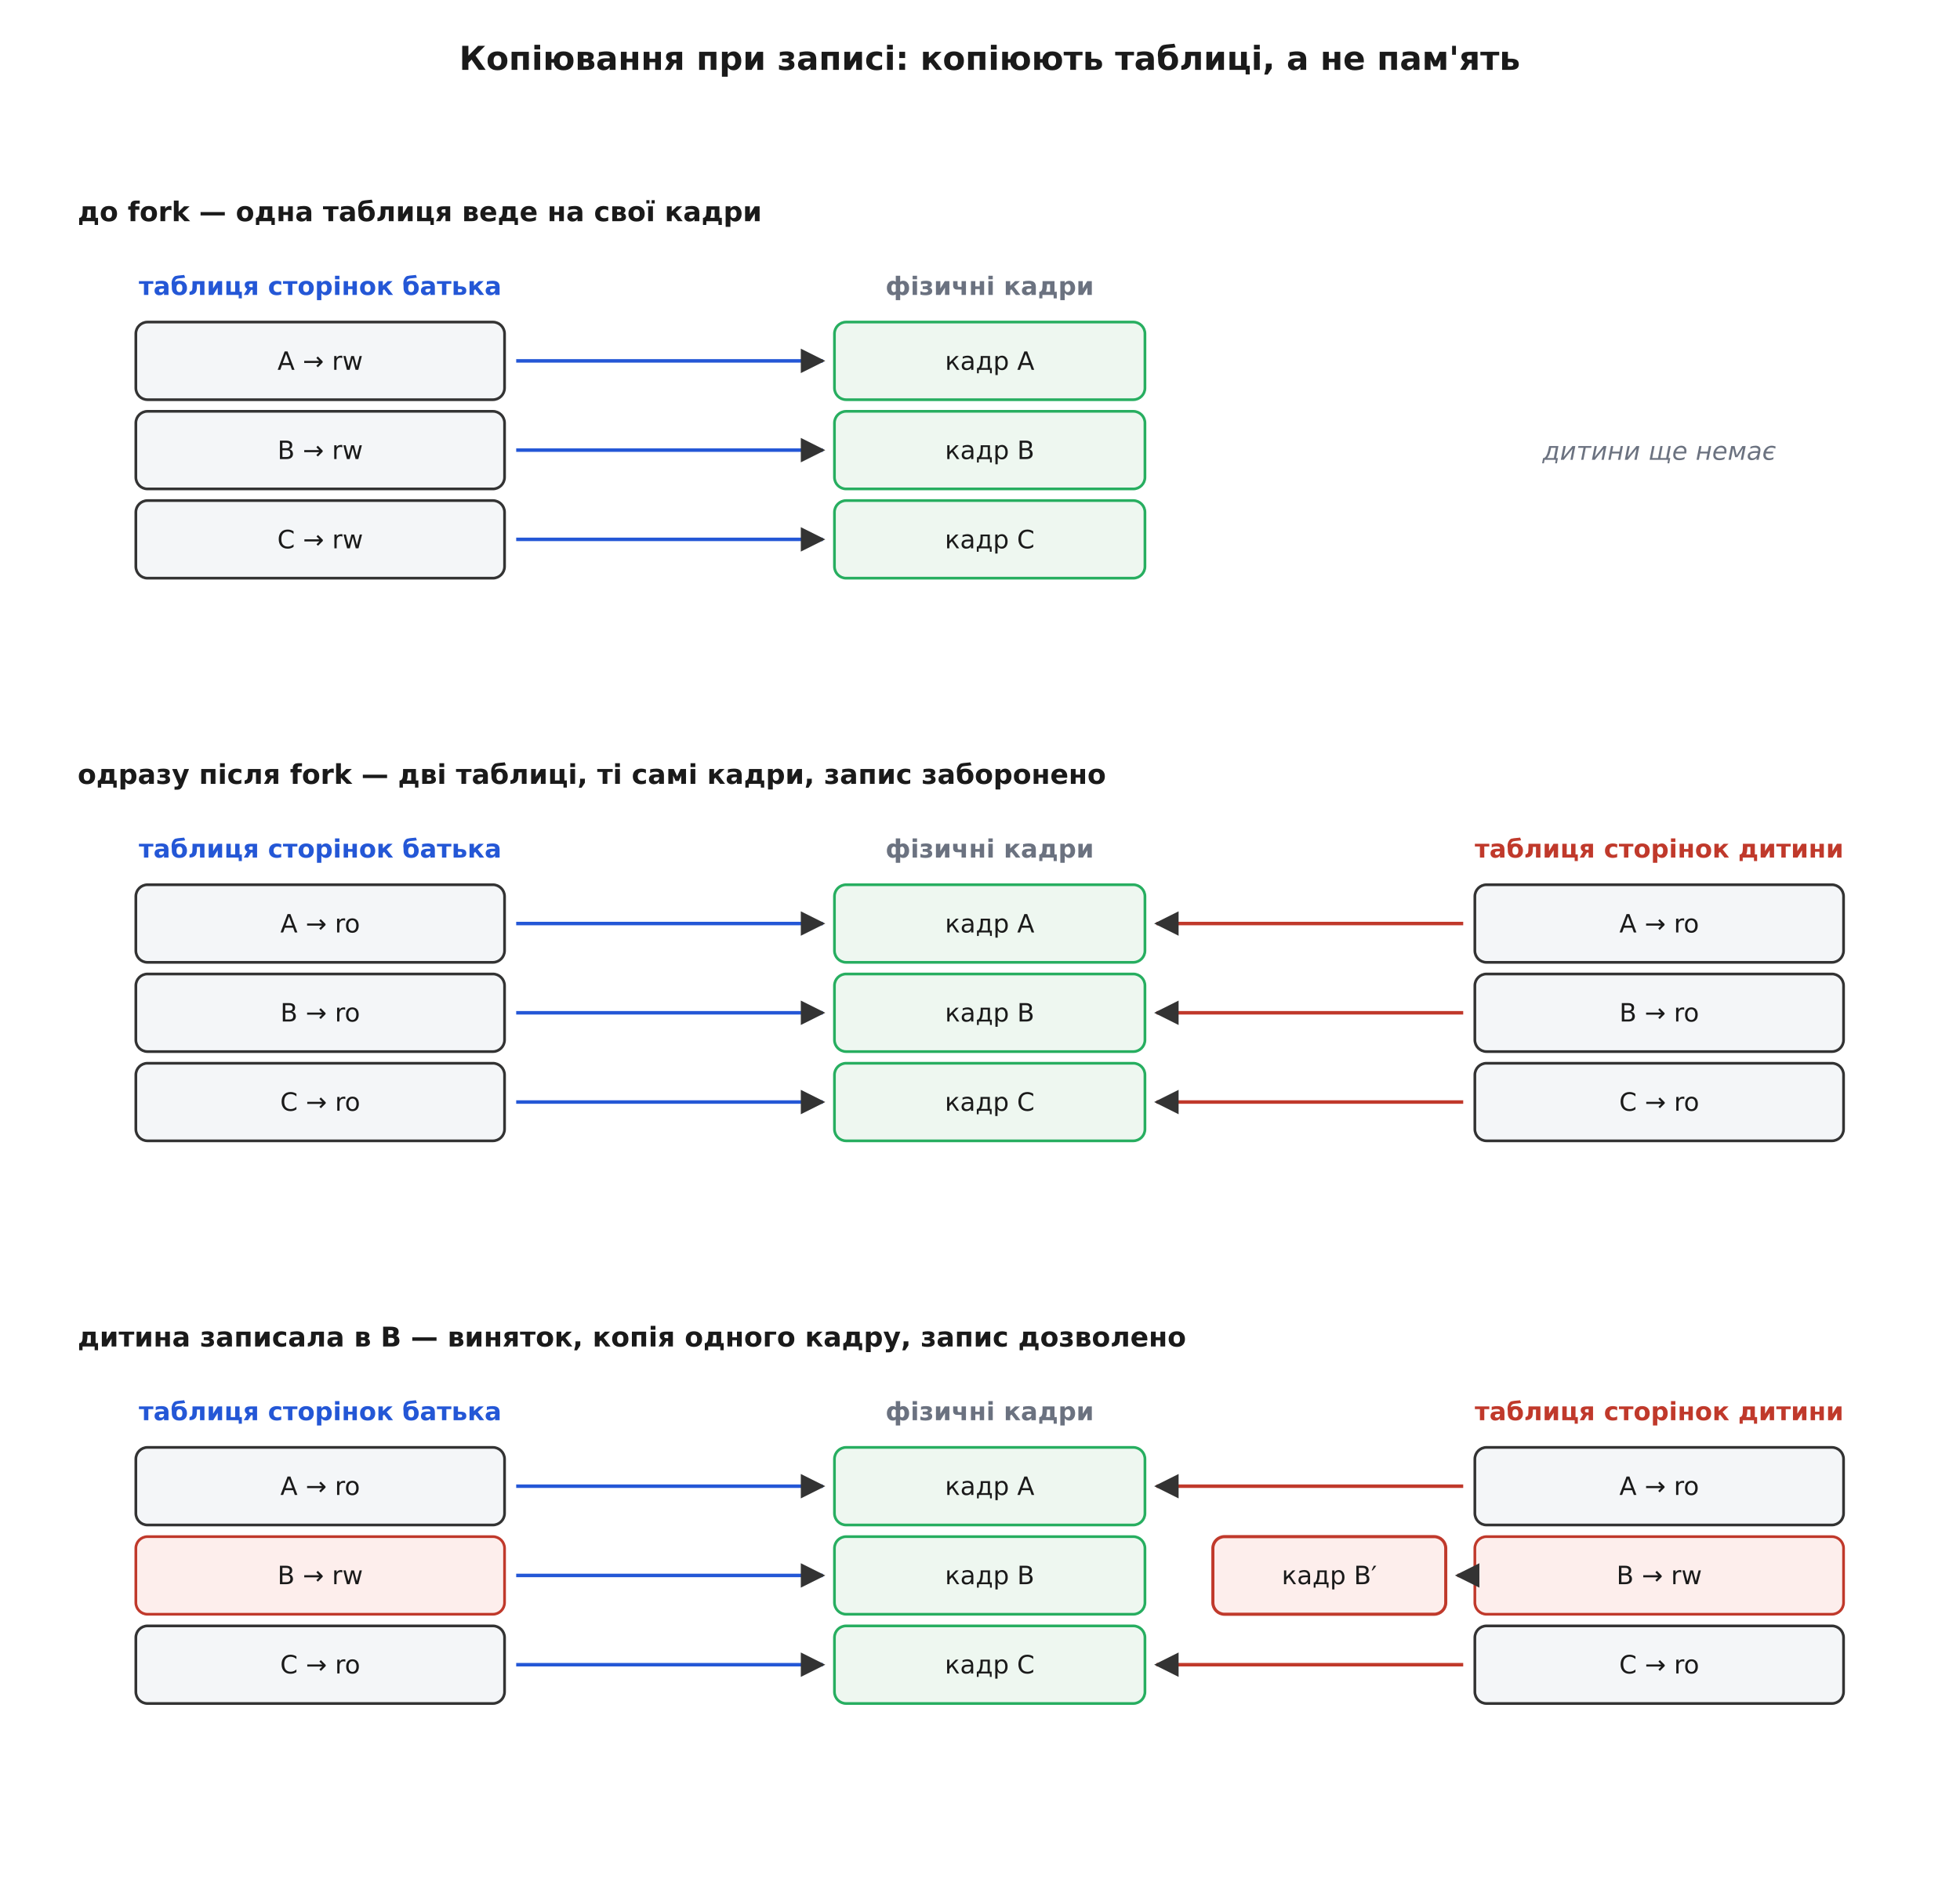
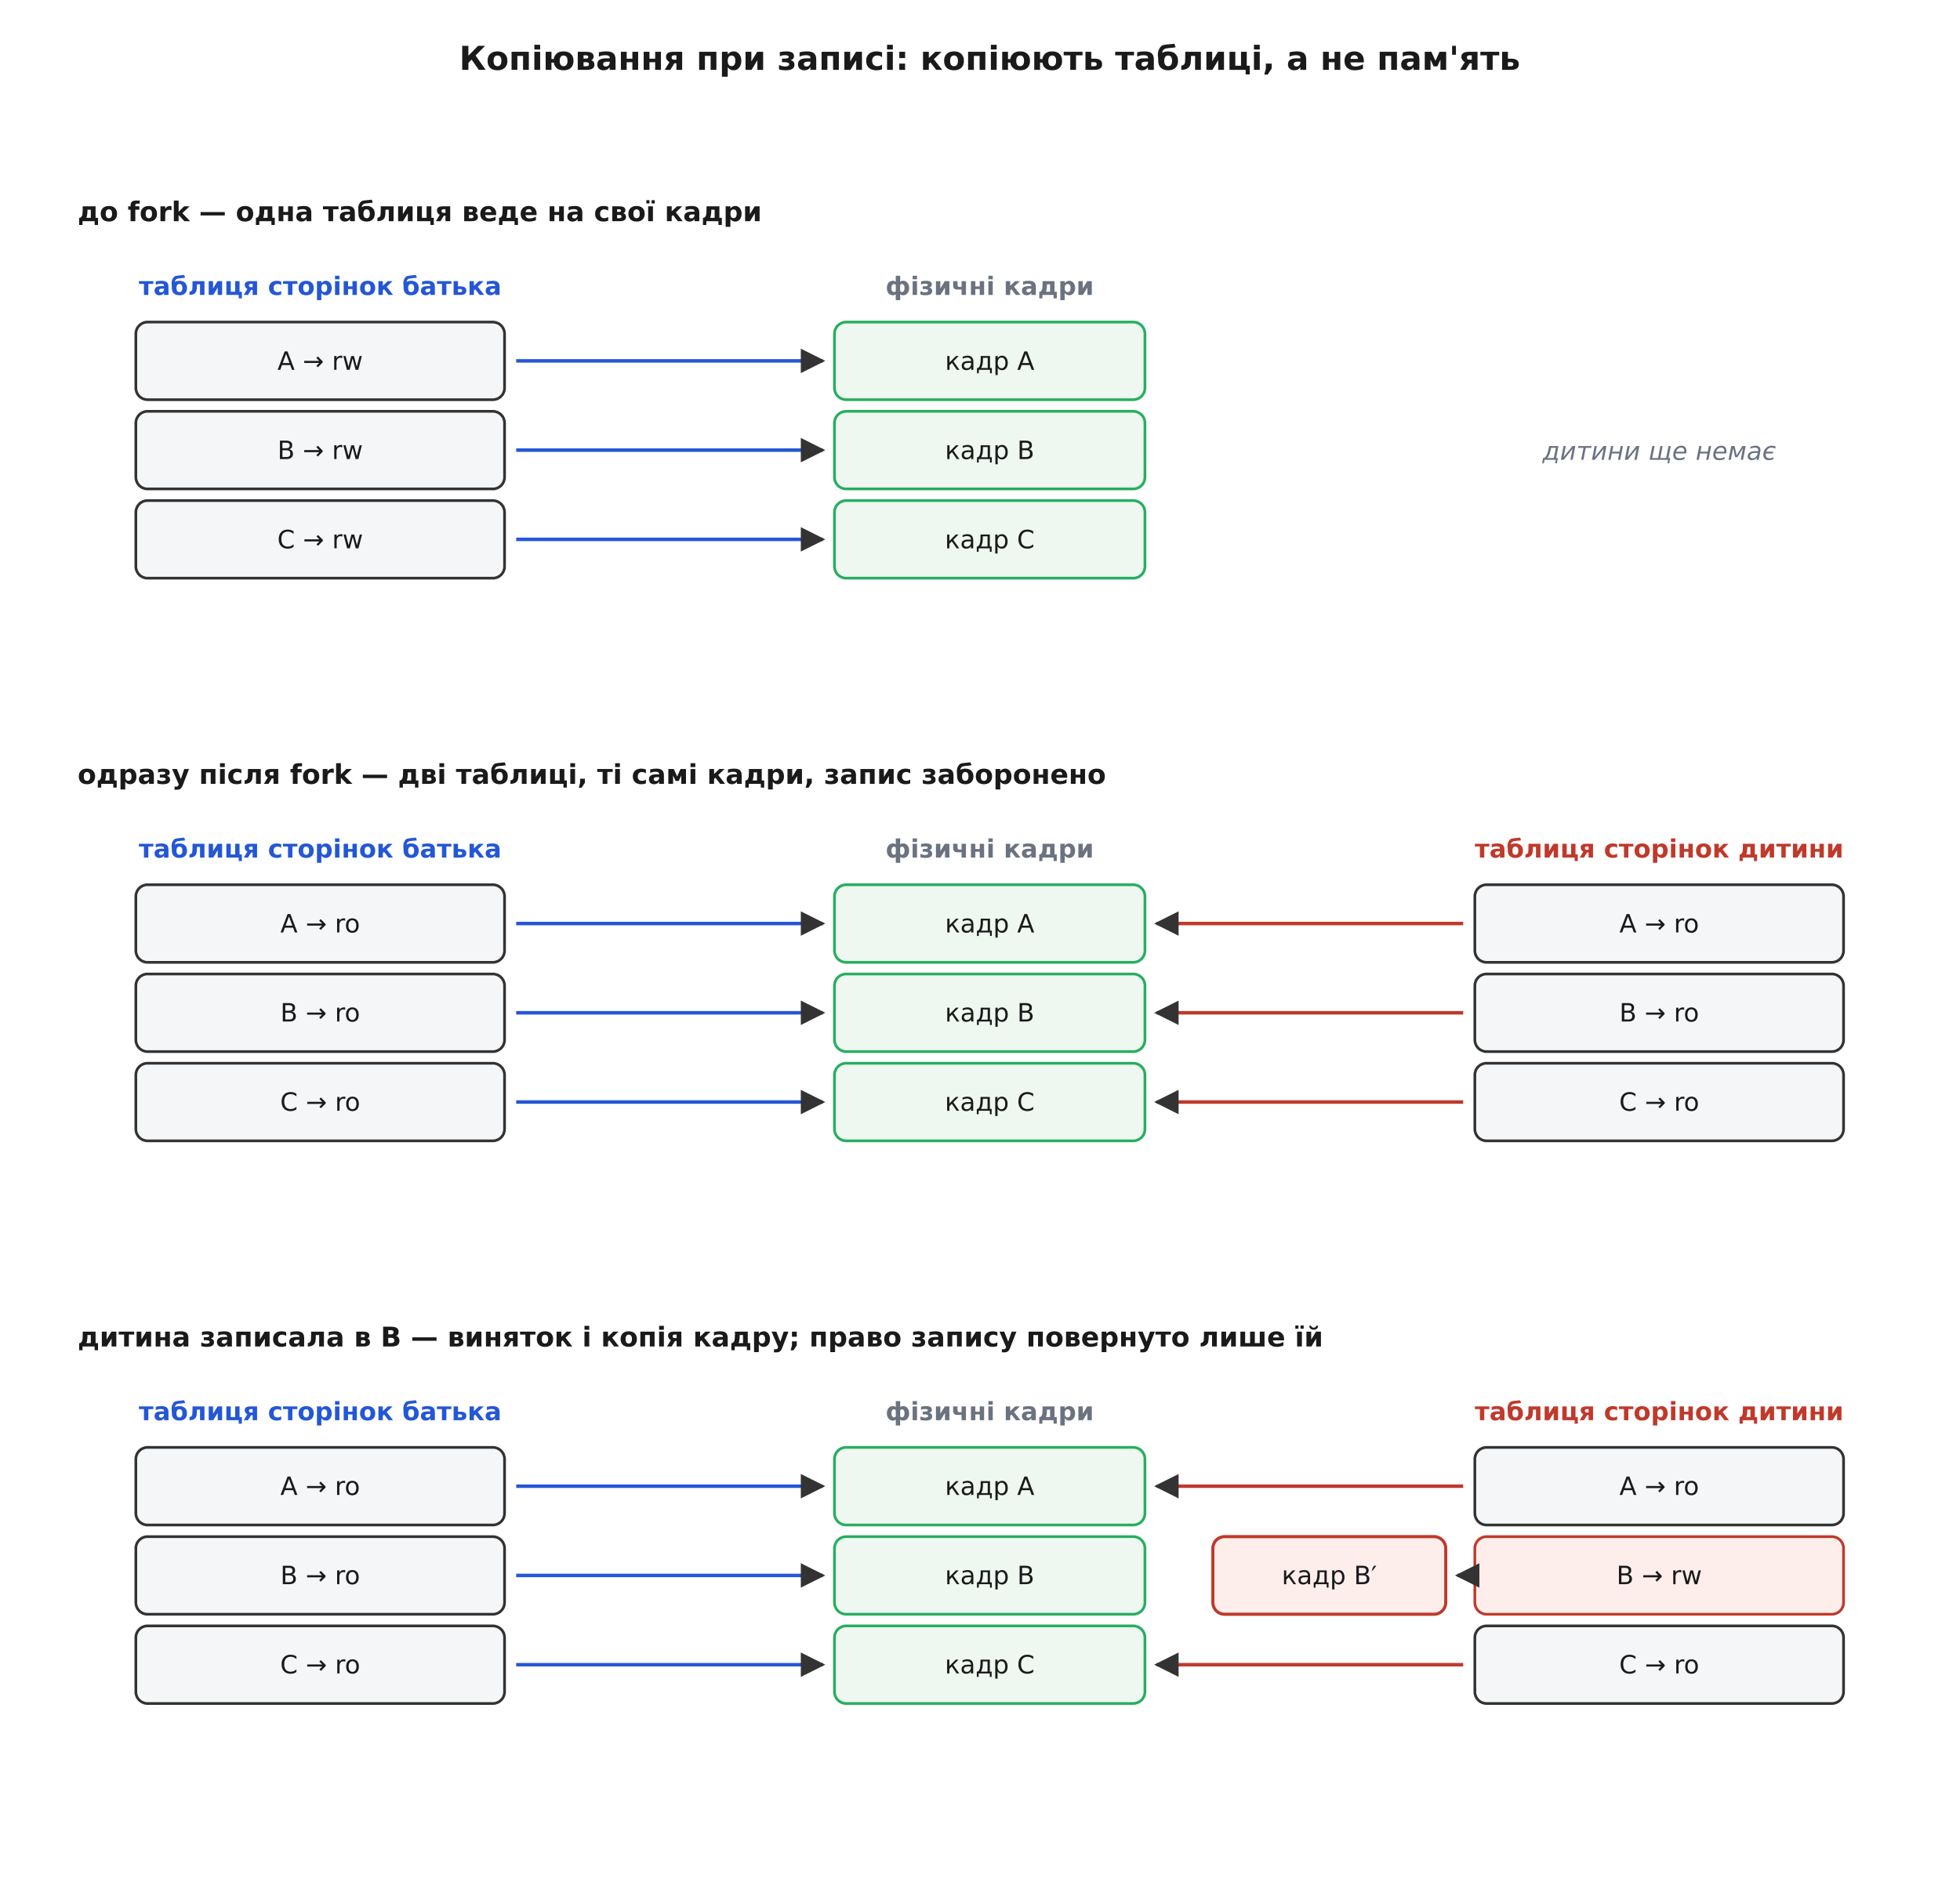
<svg xmlns="http://www.w3.org/2000/svg" viewBox="-10 -10 1010 970" font-family="'Segoe UI', 'DejaVu Sans', Arial, sans-serif">
  <rect x="-10" y="-10" width="1010" height="970" fill="#ffffff" />
  <defs>
    <marker id="arrow" viewBox="0 0 10 10" refX="9" refY="5" markerWidth="7" markerHeight="7" orient="auto-start-reverse">
      <path d="M0 0 L10 5 L0 10 z" fill="#333333" />
    </marker>
  </defs>
  <text x="500.0" y="26.0" font-family="'Segoe UI', 'DejaVu Sans', Arial, sans-serif" font-size="17" fill="#1a1a1a" text-anchor="middle" font-weight="700">Копіювання при записі: копіюють таблиці, а не пам'ять</text>
  <text x="30.0" y="104.0" font-family="'Segoe UI', 'DejaVu Sans', Arial, sans-serif" font-size="14" fill="#1a1a1a" text-anchor="start" font-weight="700">до fork — одна таблиця веде на свої кадри</text>
  <text x="155.0" y="142.0" font-family="'Segoe UI', 'DejaVu Sans', Arial, sans-serif" font-size="13" fill="#2457d6" text-anchor="middle" font-weight="700">таблиця сторінок батька</text>
  <rect x="60.0" y="156.0" width="190.0" height="40.0" rx="6" fill="#f4f6f8" stroke="#333333" stroke-width="1.4" />
  <text x="155.0" y="180.6" font-family="'Segoe UI', 'DejaVu Sans', Arial, sans-serif" font-size="13" fill="#1a1a1a" text-anchor="middle">
    <tspan x="155.0" dy="0.0">A  →  rw</tspan>
  </text>
  <rect x="60.0" y="202.0" width="190.0" height="40.0" rx="6" fill="#f4f6f8" stroke="#333333" stroke-width="1.4" />
  <text x="155.0" y="226.6" font-family="'Segoe UI', 'DejaVu Sans', Arial, sans-serif" font-size="13" fill="#1a1a1a" text-anchor="middle">
    <tspan x="155.0" dy="0.0">B  →  rw</tspan>
  </text>
  <rect x="60.0" y="248.0" width="190.0" height="40.0" rx="6" fill="#f4f6f8" stroke="#333333" stroke-width="1.4" />
  <text x="155.0" y="272.6" font-family="'Segoe UI', 'DejaVu Sans', Arial, sans-serif" font-size="13" fill="#1a1a1a" text-anchor="middle">
    <tspan x="155.0" dy="0.0">C  →  rw</tspan>
  </text>
  <text x="500.0" y="142.0" font-family="'Segoe UI', 'DejaVu Sans', Arial, sans-serif" font-size="13" fill="#6b7280" text-anchor="middle" font-weight="700">фізичні кадри</text>
  <rect x="420.0" y="156.0" width="160.0" height="40.0" rx="6" fill="#eef7f0" stroke="#27ae60" stroke-width="1.4" />
  <text x="500.0" y="180.6" font-family="'Segoe UI', 'DejaVu Sans', Arial, sans-serif" font-size="13" fill="#1a1a1a" text-anchor="middle">
    <tspan x="500.0" dy="0.0">кадр A</tspan>
  </text>
  <rect x="420.0" y="202.0" width="160.0" height="40.0" rx="6" fill="#eef7f0" stroke="#27ae60" stroke-width="1.4" />
  <text x="500.0" y="226.6" font-family="'Segoe UI', 'DejaVu Sans', Arial, sans-serif" font-size="13" fill="#1a1a1a" text-anchor="middle">
    <tspan x="500.0" dy="0.0">кадр B</tspan>
  </text>
  <rect x="420.0" y="248.0" width="160.0" height="40.0" rx="6" fill="#eef7f0" stroke="#27ae60" stroke-width="1.4" />
  <text x="500.0" y="272.6" font-family="'Segoe UI', 'DejaVu Sans', Arial, sans-serif" font-size="13" fill="#1a1a1a" text-anchor="middle">
    <tspan x="500.0" dy="0.0">кадр C</tspan>
  </text>
  <line x1="256.0" y1="176.0" x2="414.0" y2="176.0" stroke="#2457d6" stroke-width="1.8" marker-end="url(#arrow)" />
  <line x1="256.0" y1="222.0" x2="414.0" y2="222.0" stroke="#2457d6" stroke-width="1.8" marker-end="url(#arrow)" />
  <line x1="256.0" y1="268.0" x2="414.0" y2="268.0" stroke="#2457d6" stroke-width="1.8" marker-end="url(#arrow)" />
  <text x="845.0" y="227.0" font-family="'Segoe UI', 'DejaVu Sans', Arial, sans-serif" font-size="13" fill="#6b7280" text-anchor="middle" font-style="italic">дитини ще немає</text>
  <text x="30.0" y="394.0" font-family="'Segoe UI', 'DejaVu Sans', Arial, sans-serif" font-size="14" fill="#1a1a1a" text-anchor="start" font-weight="700">одразу після fork — дві таблиці, ті самі кадри, запис заборонено</text>
  <text x="155.0" y="432.0" font-family="'Segoe UI', 'DejaVu Sans', Arial, sans-serif" font-size="13" fill="#2457d6" text-anchor="middle" font-weight="700">таблиця сторінок батька</text>
  <rect x="60.0" y="446.0" width="190.0" height="40.0" rx="6" fill="#f4f6f8" stroke="#333333" stroke-width="1.4" />
  <text x="155.0" y="470.6" font-family="'Segoe UI', 'DejaVu Sans', Arial, sans-serif" font-size="13" fill="#1a1a1a" text-anchor="middle">
    <tspan x="155.0" dy="0.0">A  →  ro</tspan>
  </text>
  <rect x="60.0" y="492.0" width="190.0" height="40.0" rx="6" fill="#f4f6f8" stroke="#333333" stroke-width="1.4" />
  <text x="155.0" y="516.5" font-family="'Segoe UI', 'DejaVu Sans', Arial, sans-serif" font-size="13" fill="#1a1a1a" text-anchor="middle">
    <tspan x="155.0" dy="0.0">B  →  ro</tspan>
  </text>
  <rect x="60.0" y="538.0" width="190.0" height="40.0" rx="6" fill="#f4f6f8" stroke="#333333" stroke-width="1.4" />
  <text x="155.0" y="562.5" font-family="'Segoe UI', 'DejaVu Sans', Arial, sans-serif" font-size="13" fill="#1a1a1a" text-anchor="middle">
    <tspan x="155.0" dy="0.0">C  →  ro</tspan>
  </text>
  <text x="845.0" y="432.0" font-family="'Segoe UI', 'DejaVu Sans', Arial, sans-serif" font-size="13" fill="#c0392b" text-anchor="middle" font-weight="700">таблиця сторінок дитини</text>
  <rect x="750.0" y="446.0" width="190.0" height="40.0" rx="6" fill="#f4f6f8" stroke="#333333" stroke-width="1.4" />
  <text x="845.0" y="470.6" font-family="'Segoe UI', 'DejaVu Sans', Arial, sans-serif" font-size="13" fill="#1a1a1a" text-anchor="middle">
    <tspan x="845.0" dy="0.0">A  →  ro</tspan>
  </text>
  <rect x="750.0" y="492.0" width="190.0" height="40.0" rx="6" fill="#f4f6f8" stroke="#333333" stroke-width="1.4" />
  <text x="845.0" y="516.5" font-family="'Segoe UI', 'DejaVu Sans', Arial, sans-serif" font-size="13" fill="#1a1a1a" text-anchor="middle">
    <tspan x="845.0" dy="0.0">B  →  ro</tspan>
  </text>
  <rect x="750.0" y="538.0" width="190.0" height="40.0" rx="6" fill="#f4f6f8" stroke="#333333" stroke-width="1.4" />
  <text x="845.0" y="562.5" font-family="'Segoe UI', 'DejaVu Sans', Arial, sans-serif" font-size="13" fill="#1a1a1a" text-anchor="middle">
    <tspan x="845.0" dy="0.0">C  →  ro</tspan>
  </text>
  <text x="500.0" y="432.0" font-family="'Segoe UI', 'DejaVu Sans', Arial, sans-serif" font-size="13" fill="#6b7280" text-anchor="middle" font-weight="700">фізичні кадри</text>
  <rect x="420.0" y="446.0" width="160.0" height="40.0" rx="6" fill="#eef7f0" stroke="#27ae60" stroke-width="1.4" />
  <text x="500.0" y="470.6" font-family="'Segoe UI', 'DejaVu Sans', Arial, sans-serif" font-size="13" fill="#1a1a1a" text-anchor="middle">
    <tspan x="500.0" dy="0.0">кадр A</tspan>
  </text>
  <rect x="420.0" y="492.0" width="160.0" height="40.0" rx="6" fill="#eef7f0" stroke="#27ae60" stroke-width="1.4" />
  <text x="500.0" y="516.5" font-family="'Segoe UI', 'DejaVu Sans', Arial, sans-serif" font-size="13" fill="#1a1a1a" text-anchor="middle">
    <tspan x="500.0" dy="0.0">кадр B</tspan>
  </text>
  <rect x="420.0" y="538.0" width="160.0" height="40.0" rx="6" fill="#eef7f0" stroke="#27ae60" stroke-width="1.4" />
  <text x="500.0" y="562.5" font-family="'Segoe UI', 'DejaVu Sans', Arial, sans-serif" font-size="13" fill="#1a1a1a" text-anchor="middle">
    <tspan x="500.0" dy="0.0">кадр C</tspan>
  </text>
  <line x1="256.0" y1="466.0" x2="414.0" y2="466.0" stroke="#2457d6" stroke-width="1.8" marker-end="url(#arrow)" />
  <line x1="744.0" y1="466.0" x2="586.0" y2="466.0" stroke="#c0392b" stroke-width="1.8" marker-end="url(#arrow)" />
  <line x1="256.0" y1="512.0" x2="414.0" y2="512.0" stroke="#2457d6" stroke-width="1.8" marker-end="url(#arrow)" />
  <line x1="744.0" y1="512.0" x2="586.0" y2="512.0" stroke="#c0392b" stroke-width="1.8" marker-end="url(#arrow)" />
  <line x1="256.0" y1="558.0" x2="414.0" y2="558.0" stroke="#2457d6" stroke-width="1.8" marker-end="url(#arrow)" />
  <line x1="744.0" y1="558.0" x2="586.0" y2="558.0" stroke="#c0392b" stroke-width="1.8" marker-end="url(#arrow)" />
-   <text x="30.0" y="684.0" font-family="'Segoe UI', 'DejaVu Sans', Arial, sans-serif" font-size="14" fill="#1a1a1a" text-anchor="start" font-weight="700">дитина записала в B — виняток, копія одного кадру, запис дозволено</text>
+   <text x="30.0" y="684.0" font-family="'Segoe UI', 'DejaVu Sans', Arial, sans-serif" font-size="14" fill="#1a1a1a" text-anchor="start" font-weight="700">дитина записала в B — виняток і копія кадру; право запису повернуто лише їй</text>
  <text x="155.0" y="722.0" font-family="'Segoe UI', 'DejaVu Sans', Arial, sans-serif" font-size="13" fill="#2457d6" text-anchor="middle" font-weight="700">таблиця сторінок батька</text>
  <rect x="60.0" y="736.0" width="190.0" height="40.0" rx="6" fill="#f4f6f8" stroke="#333333" stroke-width="1.4" />
  <text x="155.0" y="760.5" font-family="'Segoe UI', 'DejaVu Sans', Arial, sans-serif" font-size="13" fill="#1a1a1a" text-anchor="middle">
    <tspan x="155.0" dy="0.0">A  →  ro</tspan>
  </text>
-   <rect x="60.0" y="782.0" width="190.0" height="40.0" rx="6" fill="#fdeeec" stroke="#c0392b" stroke-width="1.4" />
+   <rect x="60.0" y="782.0" width="190.0" height="40.0" rx="6" fill="#f4f6f8" stroke="#333333" stroke-width="1.4" />
  <text x="155.0" y="806.5" font-family="'Segoe UI', 'DejaVu Sans', Arial, sans-serif" font-size="13" fill="#1a1a1a" text-anchor="middle">
-     <tspan x="155.0" dy="0.0">B  →  rw</tspan>
+     <tspan x="155.0" dy="0.0">B  →  ro</tspan>
  </text>
  <rect x="60.0" y="828.0" width="190.0" height="40.0" rx="6" fill="#f4f6f8" stroke="#333333" stroke-width="1.4" />
  <text x="155.0" y="852.5" font-family="'Segoe UI', 'DejaVu Sans', Arial, sans-serif" font-size="13" fill="#1a1a1a" text-anchor="middle">
    <tspan x="155.0" dy="0.0">C  →  ro</tspan>
  </text>
  <text x="845.0" y="722.0" font-family="'Segoe UI', 'DejaVu Sans', Arial, sans-serif" font-size="13" fill="#c0392b" text-anchor="middle" font-weight="700">таблиця сторінок дитини</text>
  <rect x="750.0" y="736.0" width="190.0" height="40.0" rx="6" fill="#f4f6f8" stroke="#333333" stroke-width="1.4" />
  <text x="845.0" y="760.5" font-family="'Segoe UI', 'DejaVu Sans', Arial, sans-serif" font-size="13" fill="#1a1a1a" text-anchor="middle">
    <tspan x="845.0" dy="0.0">A  →  ro</tspan>
  </text>
  <rect x="750.0" y="782.0" width="190.0" height="40.0" rx="6" fill="#fdeeec" stroke="#c0392b" stroke-width="1.4" />
  <text x="845.0" y="806.5" font-family="'Segoe UI', 'DejaVu Sans', Arial, sans-serif" font-size="13" fill="#1a1a1a" text-anchor="middle">
    <tspan x="845.0" dy="0.0">B  →  rw</tspan>
  </text>
  <rect x="750.0" y="828.0" width="190.0" height="40.0" rx="6" fill="#f4f6f8" stroke="#333333" stroke-width="1.4" />
  <text x="845.0" y="852.5" font-family="'Segoe UI', 'DejaVu Sans', Arial, sans-serif" font-size="13" fill="#1a1a1a" text-anchor="middle">
    <tspan x="845.0" dy="0.0">C  →  ro</tspan>
  </text>
  <text x="500.0" y="722.0" font-family="'Segoe UI', 'DejaVu Sans', Arial, sans-serif" font-size="13" fill="#6b7280" text-anchor="middle" font-weight="700">фізичні кадри</text>
  <rect x="420.0" y="736.0" width="160.0" height="40.0" rx="6" fill="#eef7f0" stroke="#27ae60" stroke-width="1.4" />
  <text x="500.0" y="760.5" font-family="'Segoe UI', 'DejaVu Sans', Arial, sans-serif" font-size="13" fill="#1a1a1a" text-anchor="middle">
    <tspan x="500.0" dy="0.0">кадр A</tspan>
  </text>
  <rect x="420.0" y="782.0" width="160.0" height="40.0" rx="6" fill="#eef7f0" stroke="#27ae60" stroke-width="1.4" />
  <text x="500.0" y="806.5" font-family="'Segoe UI', 'DejaVu Sans', Arial, sans-serif" font-size="13" fill="#1a1a1a" text-anchor="middle">
    <tspan x="500.0" dy="0.0">кадр B</tspan>
  </text>
  <rect x="420.0" y="828.0" width="160.0" height="40.0" rx="6" fill="#eef7f0" stroke="#27ae60" stroke-width="1.4" />
  <text x="500.0" y="852.5" font-family="'Segoe UI', 'DejaVu Sans', Arial, sans-serif" font-size="13" fill="#1a1a1a" text-anchor="middle">
    <tspan x="500.0" dy="0.0">кадр C</tspan>
  </text>
  <rect x="615.0" y="782.0" width="120.0" height="40.0" rx="6" fill="#fdeeec" stroke="#c0392b" stroke-width="1.6" />
  <text x="675.0" y="806.5" font-family="'Segoe UI', 'DejaVu Sans', Arial, sans-serif" font-size="13" fill="#1a1a1a" text-anchor="middle">
    <tspan x="675.0" dy="0.0">кадр B′</tspan>
  </text>
  <line x1="256.0" y1="756.0" x2="414.0" y2="756.0" stroke="#2457d6" stroke-width="1.8" marker-end="url(#arrow)" />
  <line x1="744.0" y1="756.0" x2="586.0" y2="756.0" stroke="#c0392b" stroke-width="1.8" marker-end="url(#arrow)" />
  <line x1="256.0" y1="802.0" x2="414.0" y2="802.0" stroke="#2457d6" stroke-width="1.8" marker-end="url(#arrow)" />
  <line x1="744.0" y1="802.0" x2="741.0" y2="802.0" stroke="#c0392b" stroke-width="1.8" marker-end="url(#arrow)" />
  <line x1="256.0" y1="848.0" x2="414.0" y2="848.0" stroke="#2457d6" stroke-width="1.8" marker-end="url(#arrow)" />
  <line x1="744.0" y1="848.0" x2="586.0" y2="848.0" stroke="#c0392b" stroke-width="1.8" marker-end="url(#arrow)" />
</svg>
